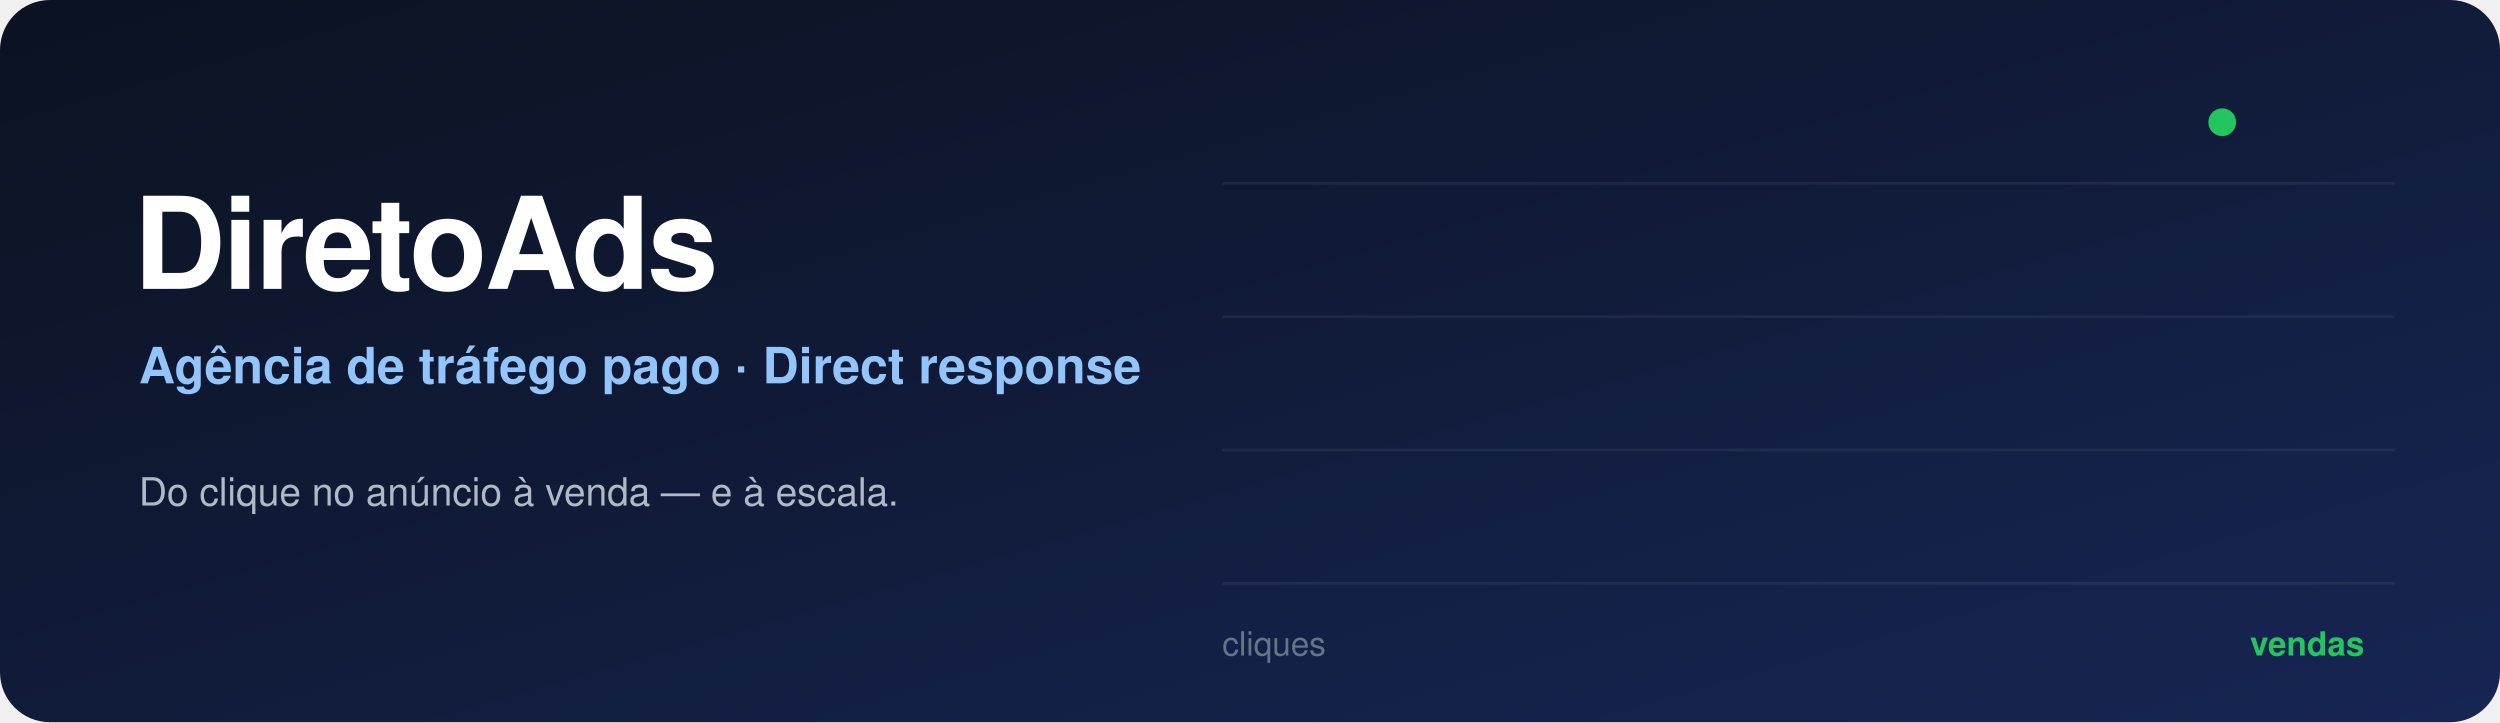
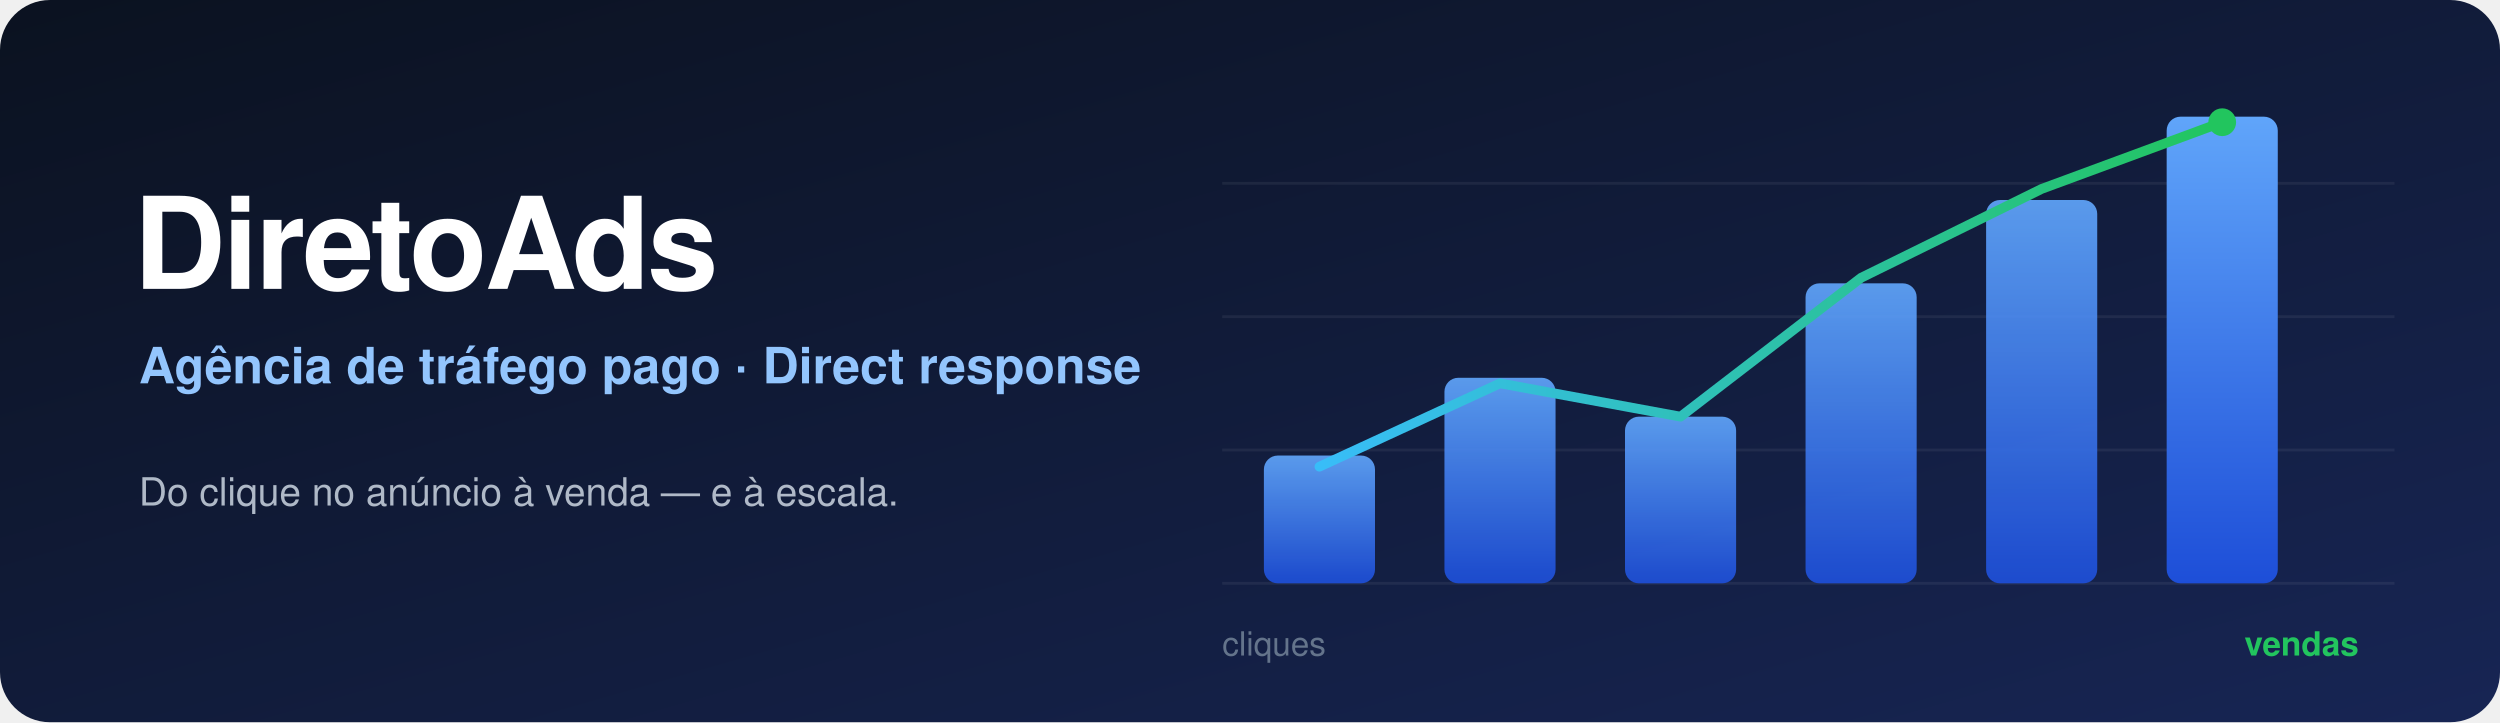
<svg xmlns="http://www.w3.org/2000/svg" viewBox="0 0 900 260" width="900" height="260" font-family="'Segoe UI', Helvetica, Arial, sans-serif">
  <defs>
    <linearGradient id="bg" x1="0" y1="0" x2="1" y2="1">
      <stop offset="0" stop-color="#0b1220" />
      <stop offset="1" stop-color="#172554" />
    </linearGradient>
    <linearGradient id="bar" x1="0" y1="1" x2="0" y2="0">
      <stop offset="0" stop-color="#1d4ed8" />
      <stop offset="1" stop-color="#60a5fa" />
    </linearGradient>
    <linearGradient id="line" x1="0" y1="0" x2="1" y2="0">
      <stop offset="0" stop-color="#38bdf8" />
      <stop offset="1" stop-color="#22c55e" />
    </linearGradient>
  </defs>
  <rect width="900" height="260" rx="18" fill="url(#bg)" />
  <g stroke="#ffffff" stroke-opacity="0.06" stroke-width="1">
    <line x1="440" y1="66" x2="862" y2="66" />
    <line x1="440" y1="114" x2="862" y2="114" />
    <line x1="440" y1="162" x2="862" y2="162" />
    <line x1="440" y1="210" x2="862" y2="210" />
  </g>
  <text x="48" y="104" fill="#ffffff" font-size="46" font-weight="800" letter-spacing="-1">DiretoAds</text>
  <text x="50" y="138" fill="#93c5fd" font-size="18" font-weight="600">Agência de tráfego pago · Direct response</text>
  <text x="50" y="182" fill="#cbd5e1" font-size="14" opacity="0.85">Do clique no anúncio à venda — e à escala.</text>
  <text x="440" y="236" fill="#64748b" font-size="12">cliques</text>
-   <text x="810" y="236" fill="#22c55e" font-size="12" font-weight="700">vendas</text>
+   <text x="808" y="236" fill="#22c55e" font-size="12" font-weight="700">vendas</text>
  <g>
-     <rect x="455" width="40" rx="5" y="210" height="0" fill="url(#bar)" opacity="0.9">
+     <rect x="455" width="40" rx="5" y="164" height="46" fill="url(#bar)" opacity="0.92">
      <animate attributeName="height" values="0;46;46;0" keyTimes="0;0.35;0.9;1" dur="4.8s" begin="0s" repeatCount="indefinite" />
      <animate attributeName="y" values="210;164;164;210" keyTimes="0;0.35;0.9;1" dur="4.8s" begin="0s" repeatCount="indefinite" />
    </rect>
-     <rect x="520" width="40" rx="5" y="210" height="0" fill="url(#bar)" opacity="0.9">
+     <rect x="520" width="40" rx="5" y="136" height="74" fill="url(#bar)" opacity="0.92">
      <animate attributeName="height" values="0;74;74;0" keyTimes="0;0.35;0.9;1" dur="4.8s" begin="0.12s" repeatCount="indefinite" />
      <animate attributeName="y" values="210;136;136;210" keyTimes="0;0.35;0.9;1" dur="4.8s" begin="0.12s" repeatCount="indefinite" />
    </rect>
-     <rect x="585" width="40" rx="5" y="210" height="0" fill="url(#bar)" opacity="0.9">
+     <rect x="585" width="40" rx="5" y="150" height="60" fill="url(#bar)" opacity="0.92">
      <animate attributeName="height" values="0;60;60;0" keyTimes="0;0.35;0.9;1" dur="4.8s" begin="0.24s" repeatCount="indefinite" />
      <animate attributeName="y" values="210;150;150;210" keyTimes="0;0.35;0.9;1" dur="4.8s" begin="0.24s" repeatCount="indefinite" />
    </rect>
-     <rect x="650" width="40" rx="5" y="210" height="0" fill="url(#bar)" opacity="0.9">
+     <rect x="650" width="40" rx="5" y="102" height="108" fill="url(#bar)" opacity="0.92">
      <animate attributeName="height" values="0;108;108;0" keyTimes="0;0.35;0.9;1" dur="4.8s" begin="0.36s" repeatCount="indefinite" />
      <animate attributeName="y" values="210;102;102;210" keyTimes="0;0.35;0.9;1" dur="4.8s" begin="0.36s" repeatCount="indefinite" />
    </rect>
-     <rect x="715" width="40" rx="5" y="210" height="0" fill="url(#bar)" opacity="0.9">
+     <rect x="715" width="40" rx="5" y="72" height="138" fill="url(#bar)" opacity="0.92">
      <animate attributeName="height" values="0;138;138;0" keyTimes="0;0.35;0.9;1" dur="4.8s" begin="0.48s" repeatCount="indefinite" />
      <animate attributeName="y" values="210;72;72;210" keyTimes="0;0.35;0.9;1" dur="4.8s" begin="0.48s" repeatCount="indefinite" />
    </rect>
-     <rect x="780" width="40" rx="5" y="210" height="0" fill="url(#bar)">
+     <rect x="780" width="40" rx="5" y="42" height="168" fill="url(#bar)">
      <animate attributeName="height" values="0;168;168;0" keyTimes="0;0.35;0.9;1" dur="4.8s" begin="0.6s" repeatCount="indefinite" />
      <animate attributeName="y" values="210;42;42;210" keyTimes="0;0.35;0.9;1" dur="4.8s" begin="0.6s" repeatCount="indefinite" />
    </rect>
  </g>
-   <polyline points="475,168 540,138 605,150 670,100 735,68 800,44" fill="none" stroke="url(#line)" stroke-width="3.5" stroke-linecap="round" stroke-linejoin="round" stroke-dasharray="430" stroke-dashoffset="430">
+   <polyline points="475,168 540,138 605,150 670,100 735,68 800,44" fill="none" stroke="url(#line)" stroke-width="3.5" stroke-linecap="round" stroke-linejoin="round" stroke-dasharray="430" stroke-dashoffset="0">
    <animate attributeName="stroke-dashoffset" values="430;0;0;430" keyTimes="0;0.5;0.9;1" dur="4.8s" repeatCount="indefinite" />
  </polyline>
  <circle cx="800" cy="44" r="5" fill="#22c55e">
    <animate attributeName="r" values="4;8;4" dur="1.6s" repeatCount="indefinite" />
    <animate attributeName="fill-opacity" values="1;0.45;1" dur="1.6s" repeatCount="indefinite" />
  </circle>
</svg>
